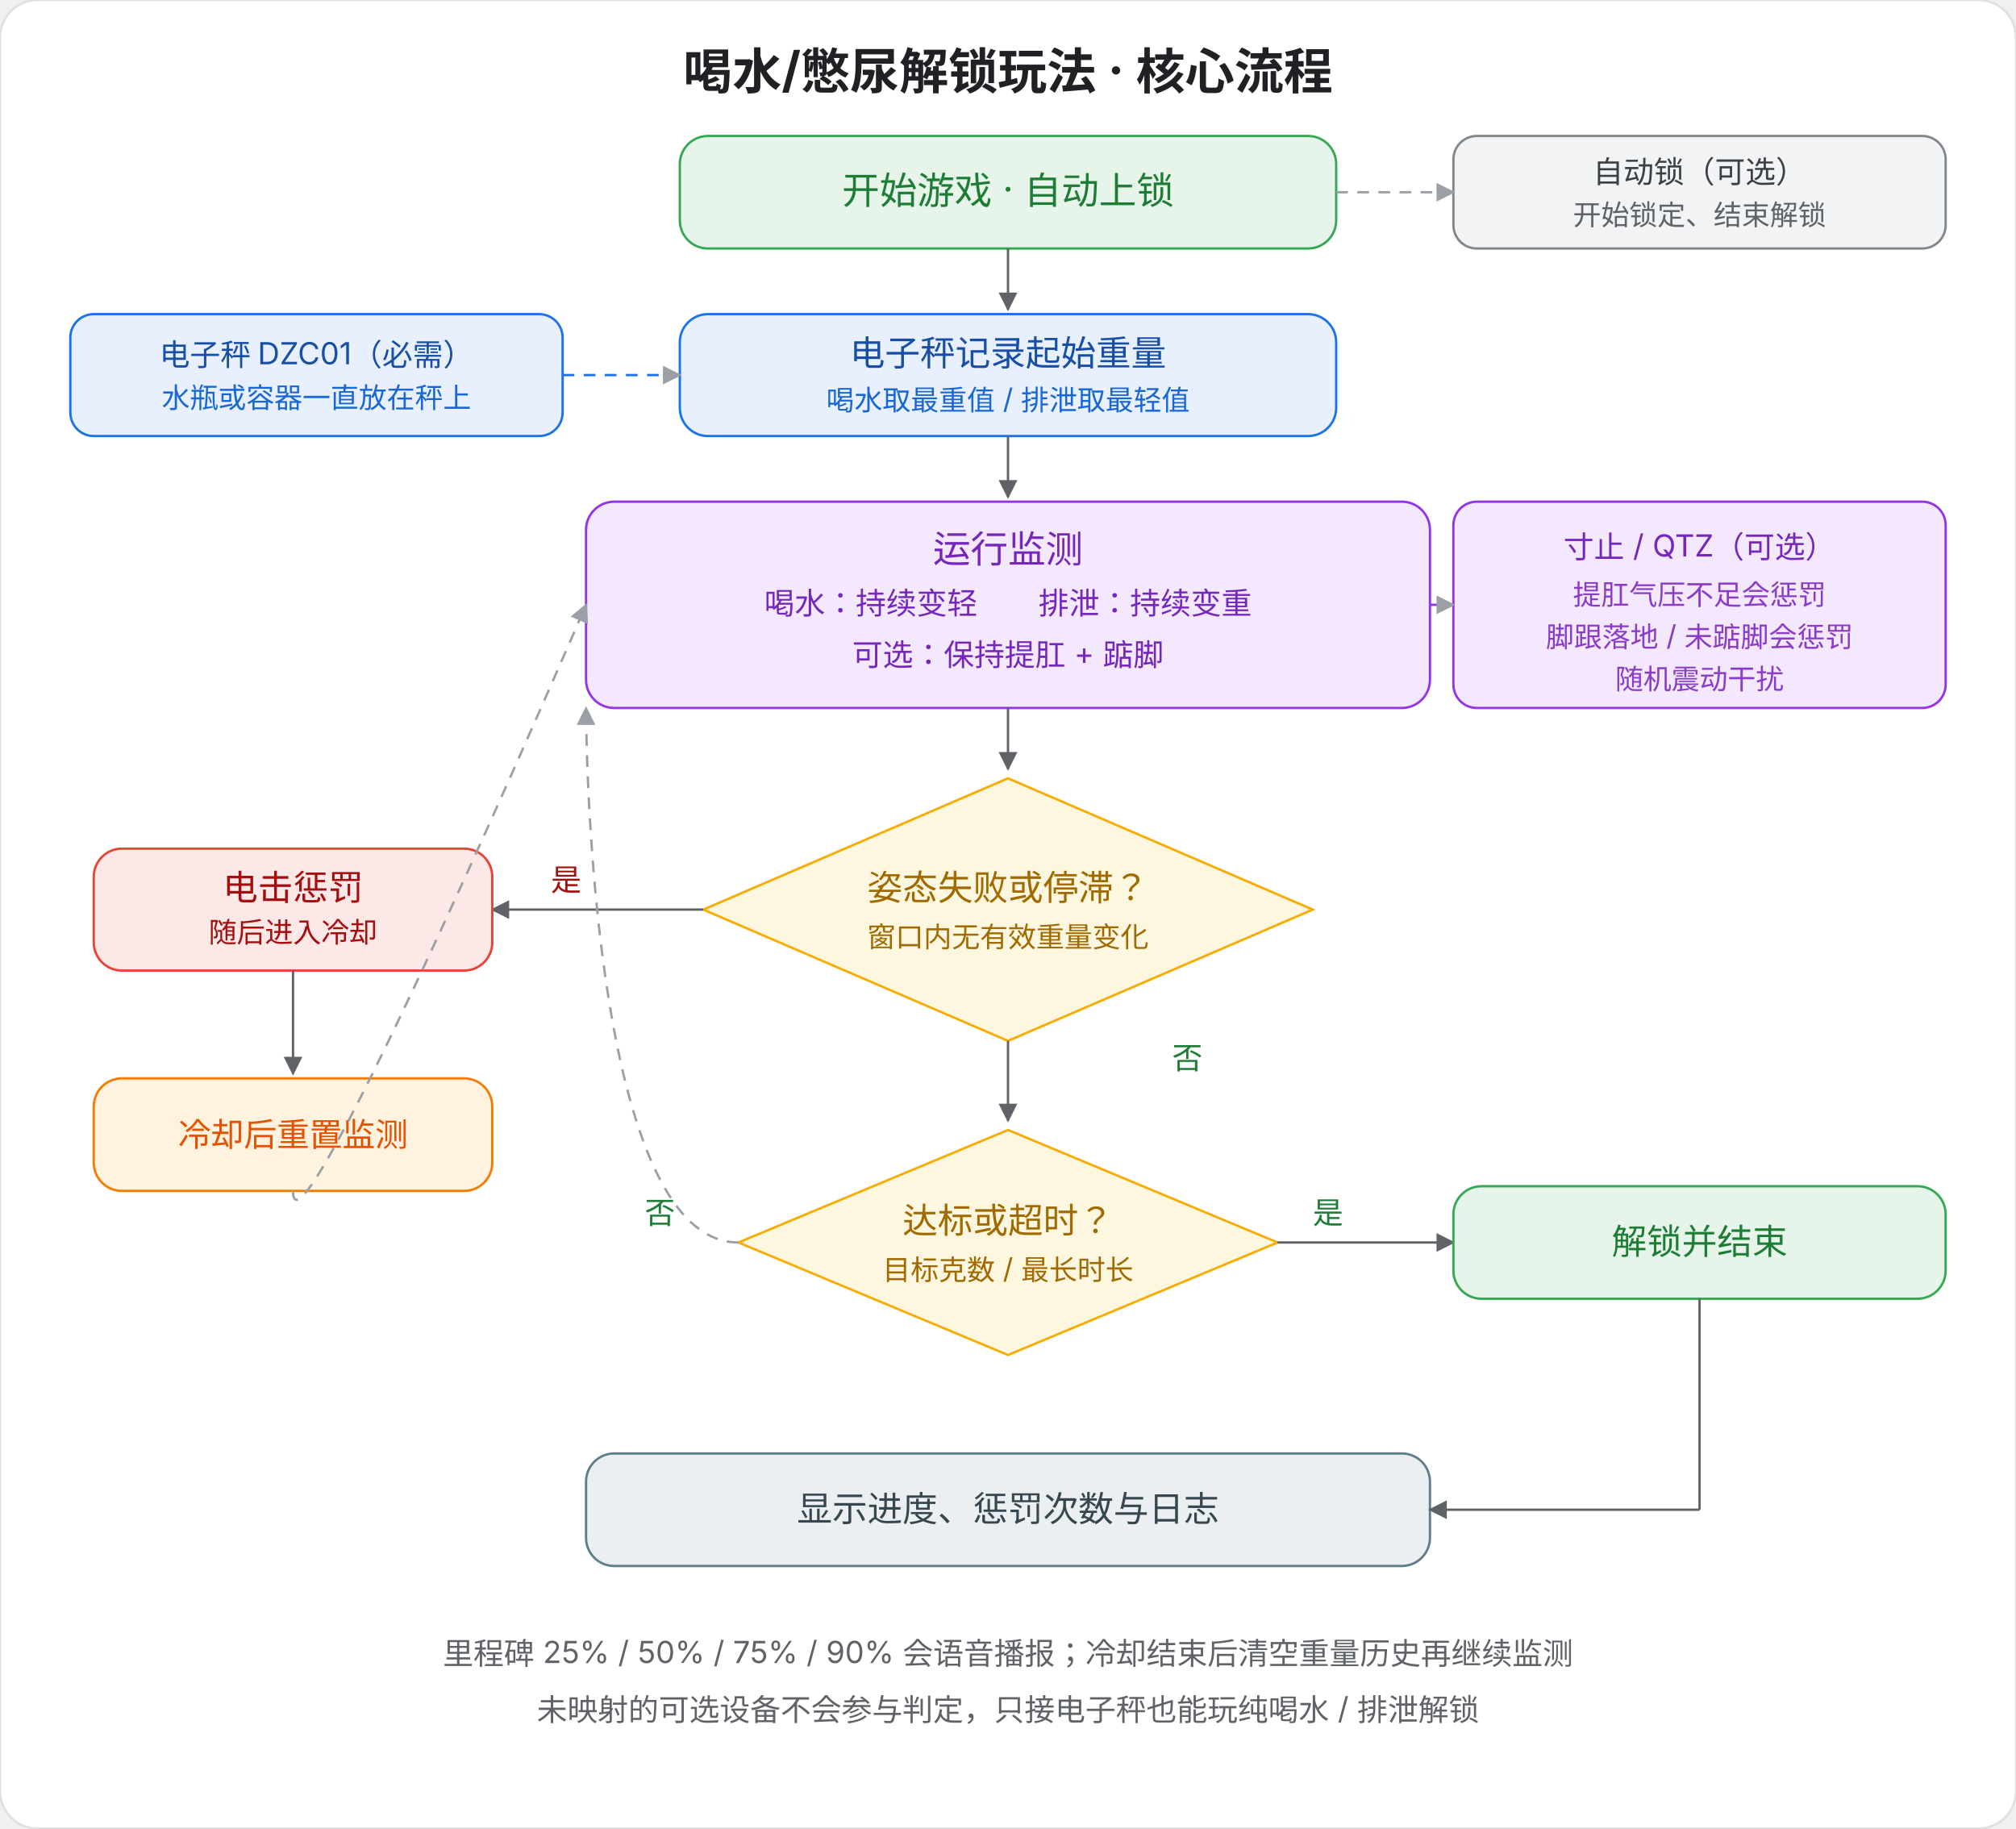
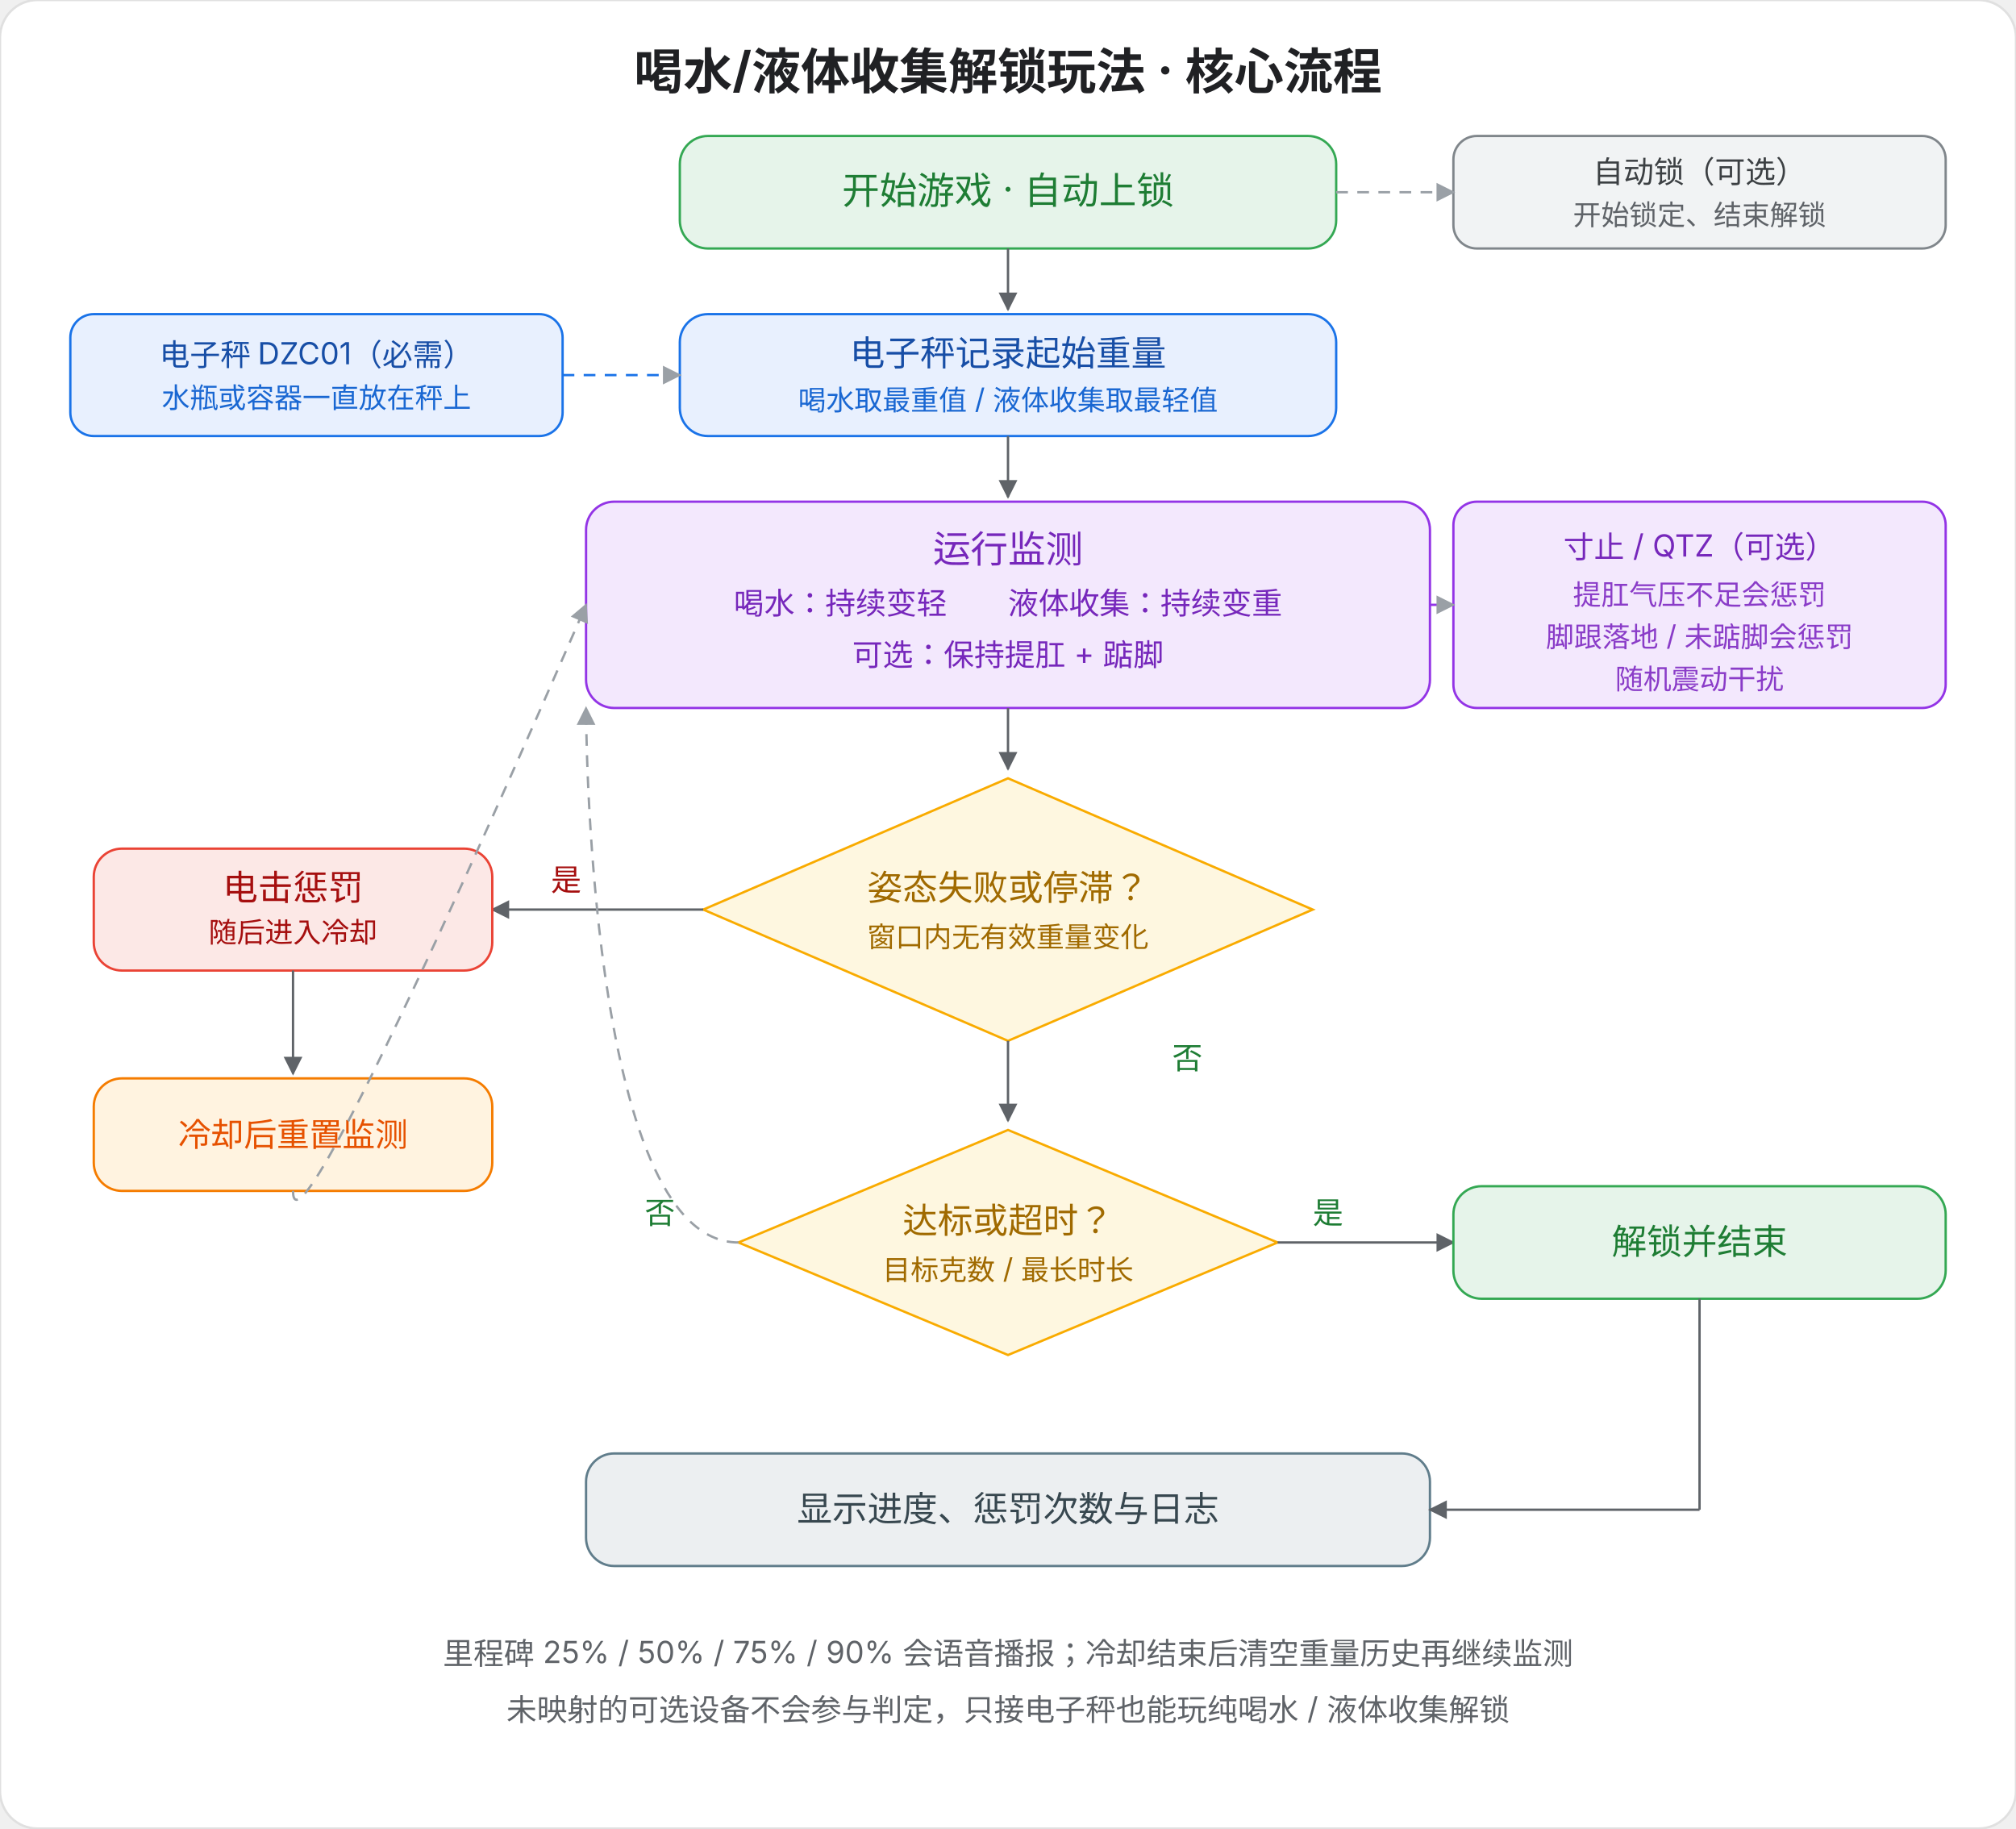
<svg xmlns="http://www.w3.org/2000/svg" width="860" height="780" viewBox="0 0 860 780" font-family="-apple-system, 'Segoe UI', 'PingFang SC', 'Microsoft YaHei', sans-serif">
  <defs>
    <marker id="arr" viewBox="0 0 10 10" refX="9" refY="5" markerWidth="8" markerHeight="8" orient="auto">
      <path d="M0 0 L10 5 L0 10 z" fill="#5f6368" />
    </marker>
    <marker id="arrDash" viewBox="0 0 10 10" refX="9" refY="5" markerWidth="8" markerHeight="8" orient="auto">
      <path d="M0 0 L10 5 L0 10 z" fill="#9aa0a6" />
    </marker>
  </defs>
  <rect width="860" height="780" rx="16" fill="#ffffff" stroke="#e0e0e0" />
-   <text x="430" y="38" text-anchor="middle" font-size="21" font-weight="700" fill="#202124">喝水/憋尿解锁玩法 · 核心流程</text>
+   <text x="430" y="38" text-anchor="middle" font-size="21" font-weight="700" fill="#202124">喝水/液体收集解锁玩法 · 核心流程</text>
  <rect x="290" y="58" width="280" height="48" rx="12" fill="#e6f4ea" stroke="#34a853" />
  <text x="430" y="87" text-anchor="middle" font-size="16" fill="#1e7d34">开始游戏 · 自动上锁</text>
  <rect x="620" y="58" width="210" height="48" rx="10" fill="#f1f3f4" stroke="#80868b" />
  <text x="725" y="78" text-anchor="middle" font-size="13" fill="#3c4043">自动锁（可选）</text>
  <text x="725" y="96" text-anchor="middle" font-size="12" fill="#5f6368">开始锁定、结束解锁</text>
  <line x1="570" y1="82" x2="620" y2="82" stroke="#9aa0a6" stroke-dasharray="5 4" marker-end="url(#arrDash)" />
  <line x1="430" y1="106" x2="430" y2="132" stroke="#5f6368" marker-end="url(#arr)" />
  <rect x="290" y="134" width="280" height="52" rx="12" fill="#e8f0fe" stroke="#1a73e8" />
  <text x="430" y="156" text-anchor="middle" font-size="15" fill="#174ea6">电子秤记录起始重量</text>
-   <text x="430" y="175" text-anchor="middle" font-size="12" fill="#1967d2">喝水取最重值 / 排泄取最轻值</text>
+   <text x="430" y="175" text-anchor="middle" font-size="12" fill="#1967d2">喝水取最重值 / 液体收集取最轻值</text>
  <rect x="30" y="134" width="210" height="52" rx="10" fill="#e8f0fe" stroke="#1a73e8" />
  <text x="135" y="156" text-anchor="middle" font-size="13" fill="#174ea6">电子秤 DZC01（必需）</text>
  <text x="135" y="174" text-anchor="middle" font-size="12" fill="#1967d2">水瓶或容器一直放在秤上</text>
  <line x1="240" y1="160" x2="290" y2="160" stroke="#1a73e8" stroke-dasharray="5 4" marker-end="url(#arrDash)" />
  <line x1="430" y1="186" x2="430" y2="212" stroke="#5f6368" marker-end="url(#arr)" />
  <rect x="250" y="214" width="360" height="88" rx="12" fill="#f3e8fd" stroke="#9334e6" />
  <text x="430" y="240" text-anchor="middle" font-size="16" fill="#7627bb">运行监测</text>
-   <text x="430" y="262" text-anchor="middle" font-size="13" fill="#7627bb">喝水：持续变轻　　排泄：持续变重</text>
+   <text x="430" y="262" text-anchor="middle" font-size="13" fill="#7627bb">喝水：持续变轻　　液体收集：持续变重</text>
  <text x="430" y="284" text-anchor="middle" font-size="13" fill="#7627bb">可选：保持提肛 + 踮脚</text>
  <rect x="620" y="214" width="210" height="88" rx="10" fill="#f3e8fd" stroke="#9334e6" />
  <text x="725" y="238" text-anchor="middle" font-size="13" fill="#7627bb">寸止 / QTZ（可选）</text>
  <text x="725" y="258" text-anchor="middle" font-size="12" fill="#8a3cc8">提肛气压不足会惩罚</text>
  <text x="725" y="276" text-anchor="middle" font-size="12" fill="#8a3cc8">脚跟落地 / 未踮脚会惩罚</text>
  <text x="725" y="294" text-anchor="middle" font-size="12" fill="#8a3cc8">随机震动干扰</text>
  <line x1="610" y1="258" x2="620" y2="258" stroke="#9334e6" stroke-dasharray="5 4" marker-end="url(#arrDash)" />
  <line x1="430" y1="302" x2="430" y2="328" stroke="#5f6368" marker-end="url(#arr)" />
  <polygon points="430,332 560,388 430,444 300,388" fill="#fef7e0" stroke="#f9ab00" />
  <text x="430" y="384" text-anchor="middle" font-size="15" fill="#a06a00">姿态失败或停滞？</text>
  <text x="430" y="404" text-anchor="middle" font-size="12" fill="#a06a00">窗口内无有效重量变化</text>
  <text x="248" y="380" text-anchor="end" font-size="13" fill="#a50e0e">是</text>
  <line x1="300" y1="388" x2="210" y2="388" stroke="#5f6368" marker-end="url(#arr)" />
  <rect x="40" y="362" width="170" height="52" rx="12" fill="#fce8e6" stroke="#ea4335" />
  <text x="125" y="384" text-anchor="middle" font-size="15" fill="#a50e0e">电击惩罚</text>
  <text x="125" y="402" text-anchor="middle" font-size="12" fill="#a50e0e">随后进入冷却</text>
  <line x1="125" y1="414" x2="125" y2="458" stroke="#5f6368" marker-end="url(#arr)" />
  <rect x="40" y="460" width="170" height="48" rx="12" fill="#fff3e0" stroke="#f57c00" />
  <text x="125" y="489" text-anchor="middle" font-size="14" fill="#e65100">冷却后重置监测</text>
  <path d="M125 508 C125 548 250 258 250 258" fill="none" stroke="#9aa0a6" stroke-dasharray="5 4" marker-end="url(#arrDash)" />
  <text x="500" y="456" font-size="13" fill="#1e7d34">否</text>
  <line x1="430" y1="444" x2="430" y2="478" stroke="#5f6368" marker-end="url(#arr)" />
  <polygon points="430,482 545,530 430,578 315,530" fill="#fef7e0" stroke="#f9ab00" />
  <text x="430" y="526" text-anchor="middle" font-size="15" fill="#a06a00">达标或超时？</text>
  <text x="430" y="546" text-anchor="middle" font-size="12" fill="#a06a00">目标克数 / 最长时长</text>
  <text x="288" y="522" text-anchor="end" font-size="13" fill="#1e7d34">否</text>
  <path d="M315 530 C250 530 250 302 250 302" fill="none" stroke="#9aa0a6" stroke-dasharray="5 4" marker-end="url(#arrDash)" />
  <text x="560" y="522" font-size="13" fill="#1e7d34">是</text>
  <line x1="545" y1="530" x2="620" y2="530" stroke="#5f6368" marker-end="url(#arr)" />
  <rect x="620" y="506" width="210" height="48" rx="12" fill="#e6f4ea" stroke="#34a853" />
  <text x="725" y="535" text-anchor="middle" font-size="15" fill="#1e7d34">解锁并结束</text>
  <rect x="250" y="620" width="360" height="48" rx="12" fill="#eceff1" stroke="#607d8b" />
  <text x="430" y="649" text-anchor="middle" font-size="15" fill="#37474f">显示进度、惩罚次数与日志</text>
  <line x1="725" y1="554" x2="725" y2="644" stroke="#5f6368" />
  <line x1="725" y1="644" x2="610" y2="644" stroke="#5f6368" marker-end="url(#arr)" />
  <text x="430" y="710" text-anchor="middle" font-size="13" fill="#5f6368">里程碑 25% / 50% / 75% / 90% 会语音播报；冷却结束后清空重量历史再继续监测</text>
-   <text x="430" y="734" text-anchor="middle" font-size="13" fill="#5f6368">未映射的可选设备不会参与判定，只接电子秤也能玩纯喝水 / 排泄解锁</text>
+   <text x="430" y="734" text-anchor="middle" font-size="13" fill="#5f6368">未映射的可选设备不会参与判定，只接电子秤也能玩纯喝水 / 液体收集解锁</text>
</svg>
